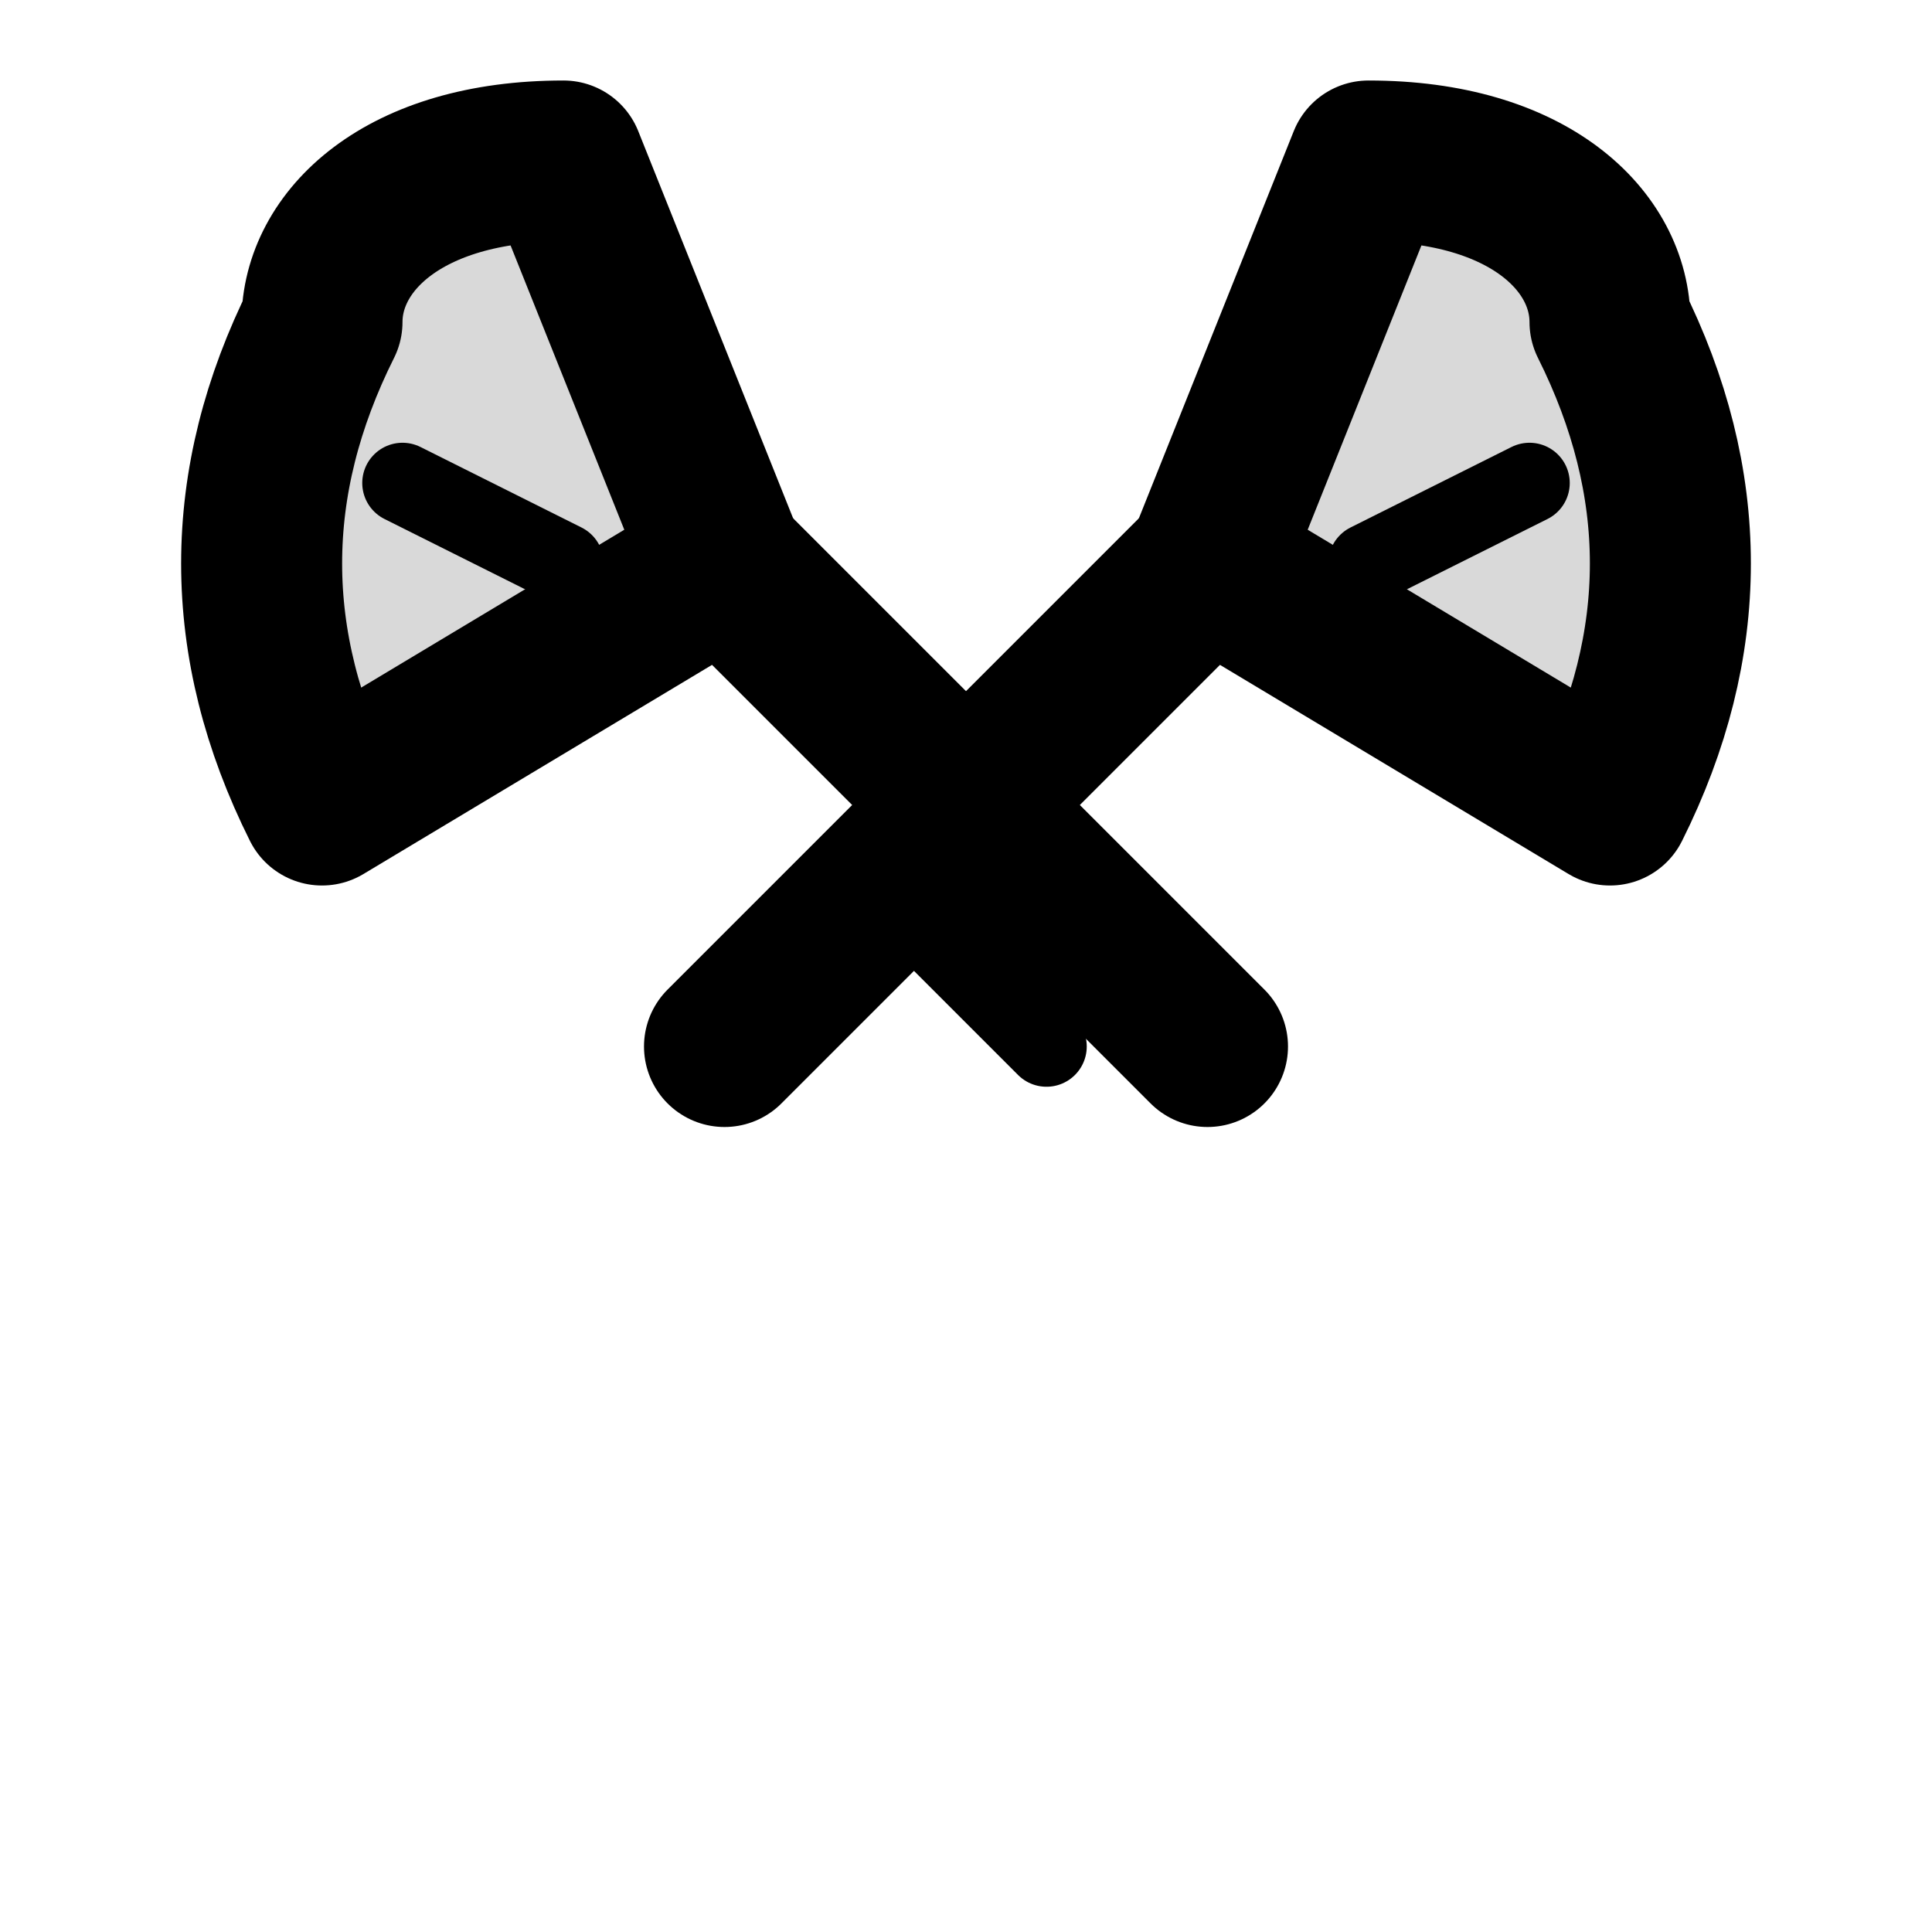
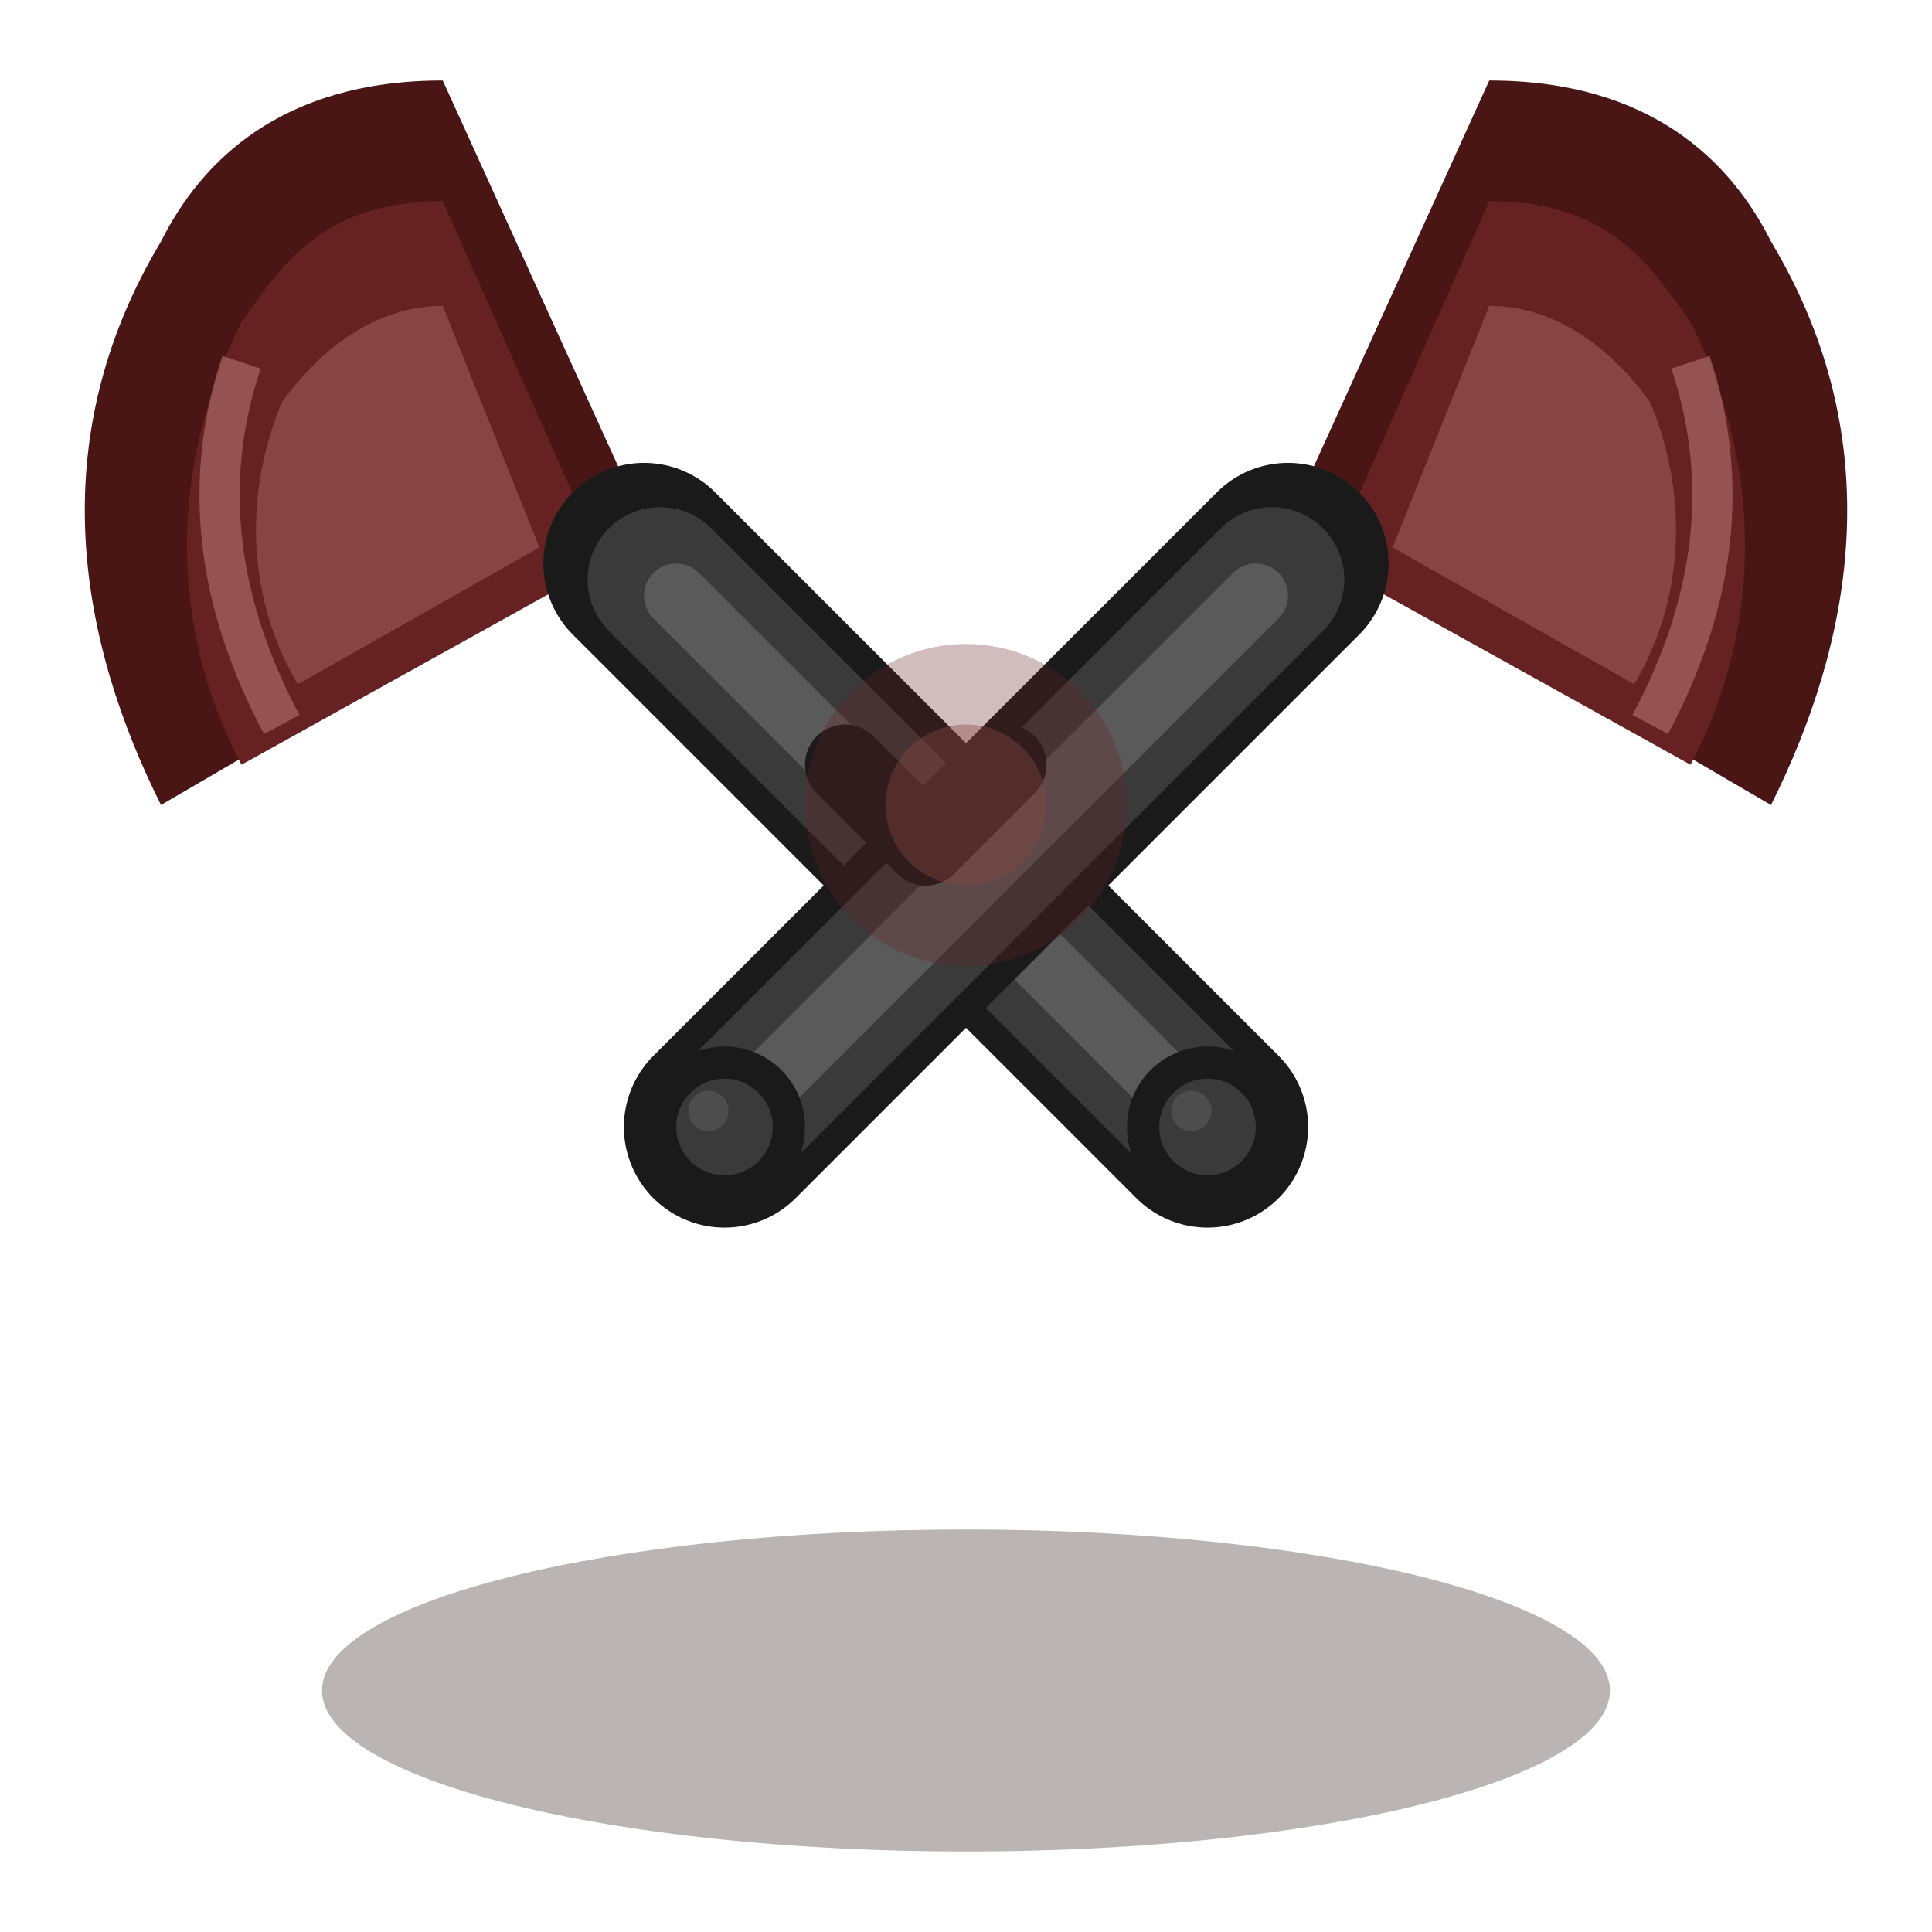
- <svg xmlns="http://www.w3.org/2000/svg" viewBox="0 0 24 24" fill="none">
-   <style>
-     .stroke { stroke: currentColor; stroke-width: 2; stroke-linecap: round; stroke-linejoin: round; fill: none; }
-     .metallic { fill: currentColor; fill-opacity: 0.15; }
-   </style>
-   <path class="stroke metallic" d="M4 4c-1 2-1 4 0 6l5-3-2-5c-2 0-3 1-3 2z" />
-   <path class="stroke" d="M9 7l6 6" />
-   <path class="stroke metallic" d="M20 4c1 2 1 4 0 6l-5-3 2-5c2 0 3 1 3 2z" />
-   <path class="stroke" d="M15 7l-6 6" />
-   <path class="stroke" d="M5 6l2 1M19 6l-2 1" style="stroke-width: 1;" />
-   <path class="stroke" d="M11 11l2 2M13 9l-2 2" style="stroke-width: 1;" />
-   <circle cx="15" cy="13" r="0.75" fill="currentColor" />
-   <circle cx="9" cy="13" r="0.75" fill="currentColor" />
+ <svg xmlns="http://www.w3.org/2000/svg" viewBox="0 0 24 24">
+   <ellipse cx="12" cy="21" rx="8" ry="2" fill="#1a0505" opacity="0.3" />
+   <path d="M2 3c-1.5 2.5-1 5 0 7l6-3.5-2.5-5.5c-2 0-3 1-3.5 2z" fill="#4a1515" />
+   <path d="M3 4c-1 2-.8 4 0 5.5l4.5-2.5-2-4.5c-1.5 0-2 .8-2.5 1.5z" fill="#662222" />
+   <path d="M3.5 5c-.5 1.2-.4 2.5.2 3.5l3-1.7-1.2-3c-.8 0-1.5.5-2 1.2z" fill="#884444" />
+   <path d="M3 4.5c-.5 1.5-.3 3 .5 4.5" fill="none" stroke="#aa6666" stroke-width="0.5" opacity="0.7" />
+   <path d="M22 3c1.5 2.5 1 5 0 7l-6-3.5 2.5-5.5c2 0 3 1 3.5 2z" fill="#4a1515" />
+   <path d="M21 4c1 2 .8 4 0 5.5l-4.5-2.5 2-4.5c1.5 0 2 .8 2.5 1.5z" fill="#662222" />
+   <path d="M20.5 5c.5 1.2.4 2.5-.2 3.5l-3-1.7 1.2-3c.8 0 1.5.5 2 1.2z" fill="#884444" />
+   <path d="M21 4.5c.5 1.5.3 3-.5 4.5" fill="none" stroke="#aa6666" stroke-width="0.5" opacity="0.7" />
+   <path d="M8 7l7 7" fill="none" stroke="#1a1a1a" stroke-width="2.5" stroke-linecap="round" />
+   <path d="M8.2 7.2l6.6 6.6" fill="none" stroke="#3a3a3a" stroke-width="1.8" stroke-linecap="round" />
+   <path d="M8.4 7.4l6.2 6.2" fill="none" stroke="#5a5a5a" stroke-width="0.8" stroke-linecap="round" />
+   <path d="M16 7l-7 7" fill="none" stroke="#1a1a1a" stroke-width="2.5" stroke-linecap="round" />
+   <path d="M15.8 7.2l-6.6 6.6" fill="none" stroke="#3a3a3a" stroke-width="1.8" stroke-linecap="round" />
+   <path d="M15.6 7.4l-6.2 6.2" fill="none" stroke="#5a5a5a" stroke-width="0.8" stroke-linecap="round" />
+   <path d="M10.5 9.5l1 1" fill="none" stroke="#1a1a1a" stroke-width="1" stroke-linecap="round" />
+   <path d="M12.5 9.5l-1 1" fill="none" stroke="#1a1a1a" stroke-width="1" stroke-linecap="round" />
+   <circle cx="15" cy="14" r="1" fill="#1a1a1a" />
+   <circle cx="15" cy="14" r="0.6" fill="#3a3a3a" />
+   <circle cx="14.8" cy="13.8" r="0.25" fill="#5a5a5a" opacity="0.6" />
+   <circle cx="9" cy="14" r="1" fill="#1a1a1a" />
+   <circle cx="9" cy="14" r="0.6" fill="#3a3a3a" />
+   <circle cx="8.8" cy="13.8" r="0.25" fill="#5a5a5a" opacity="0.6" />
+   <circle cx="12" cy="10" r="2" fill="#662222" opacity="0.3" />
+   <circle cx="12" cy="10" r="1" fill="#884444" opacity="0.4" />
</svg>
